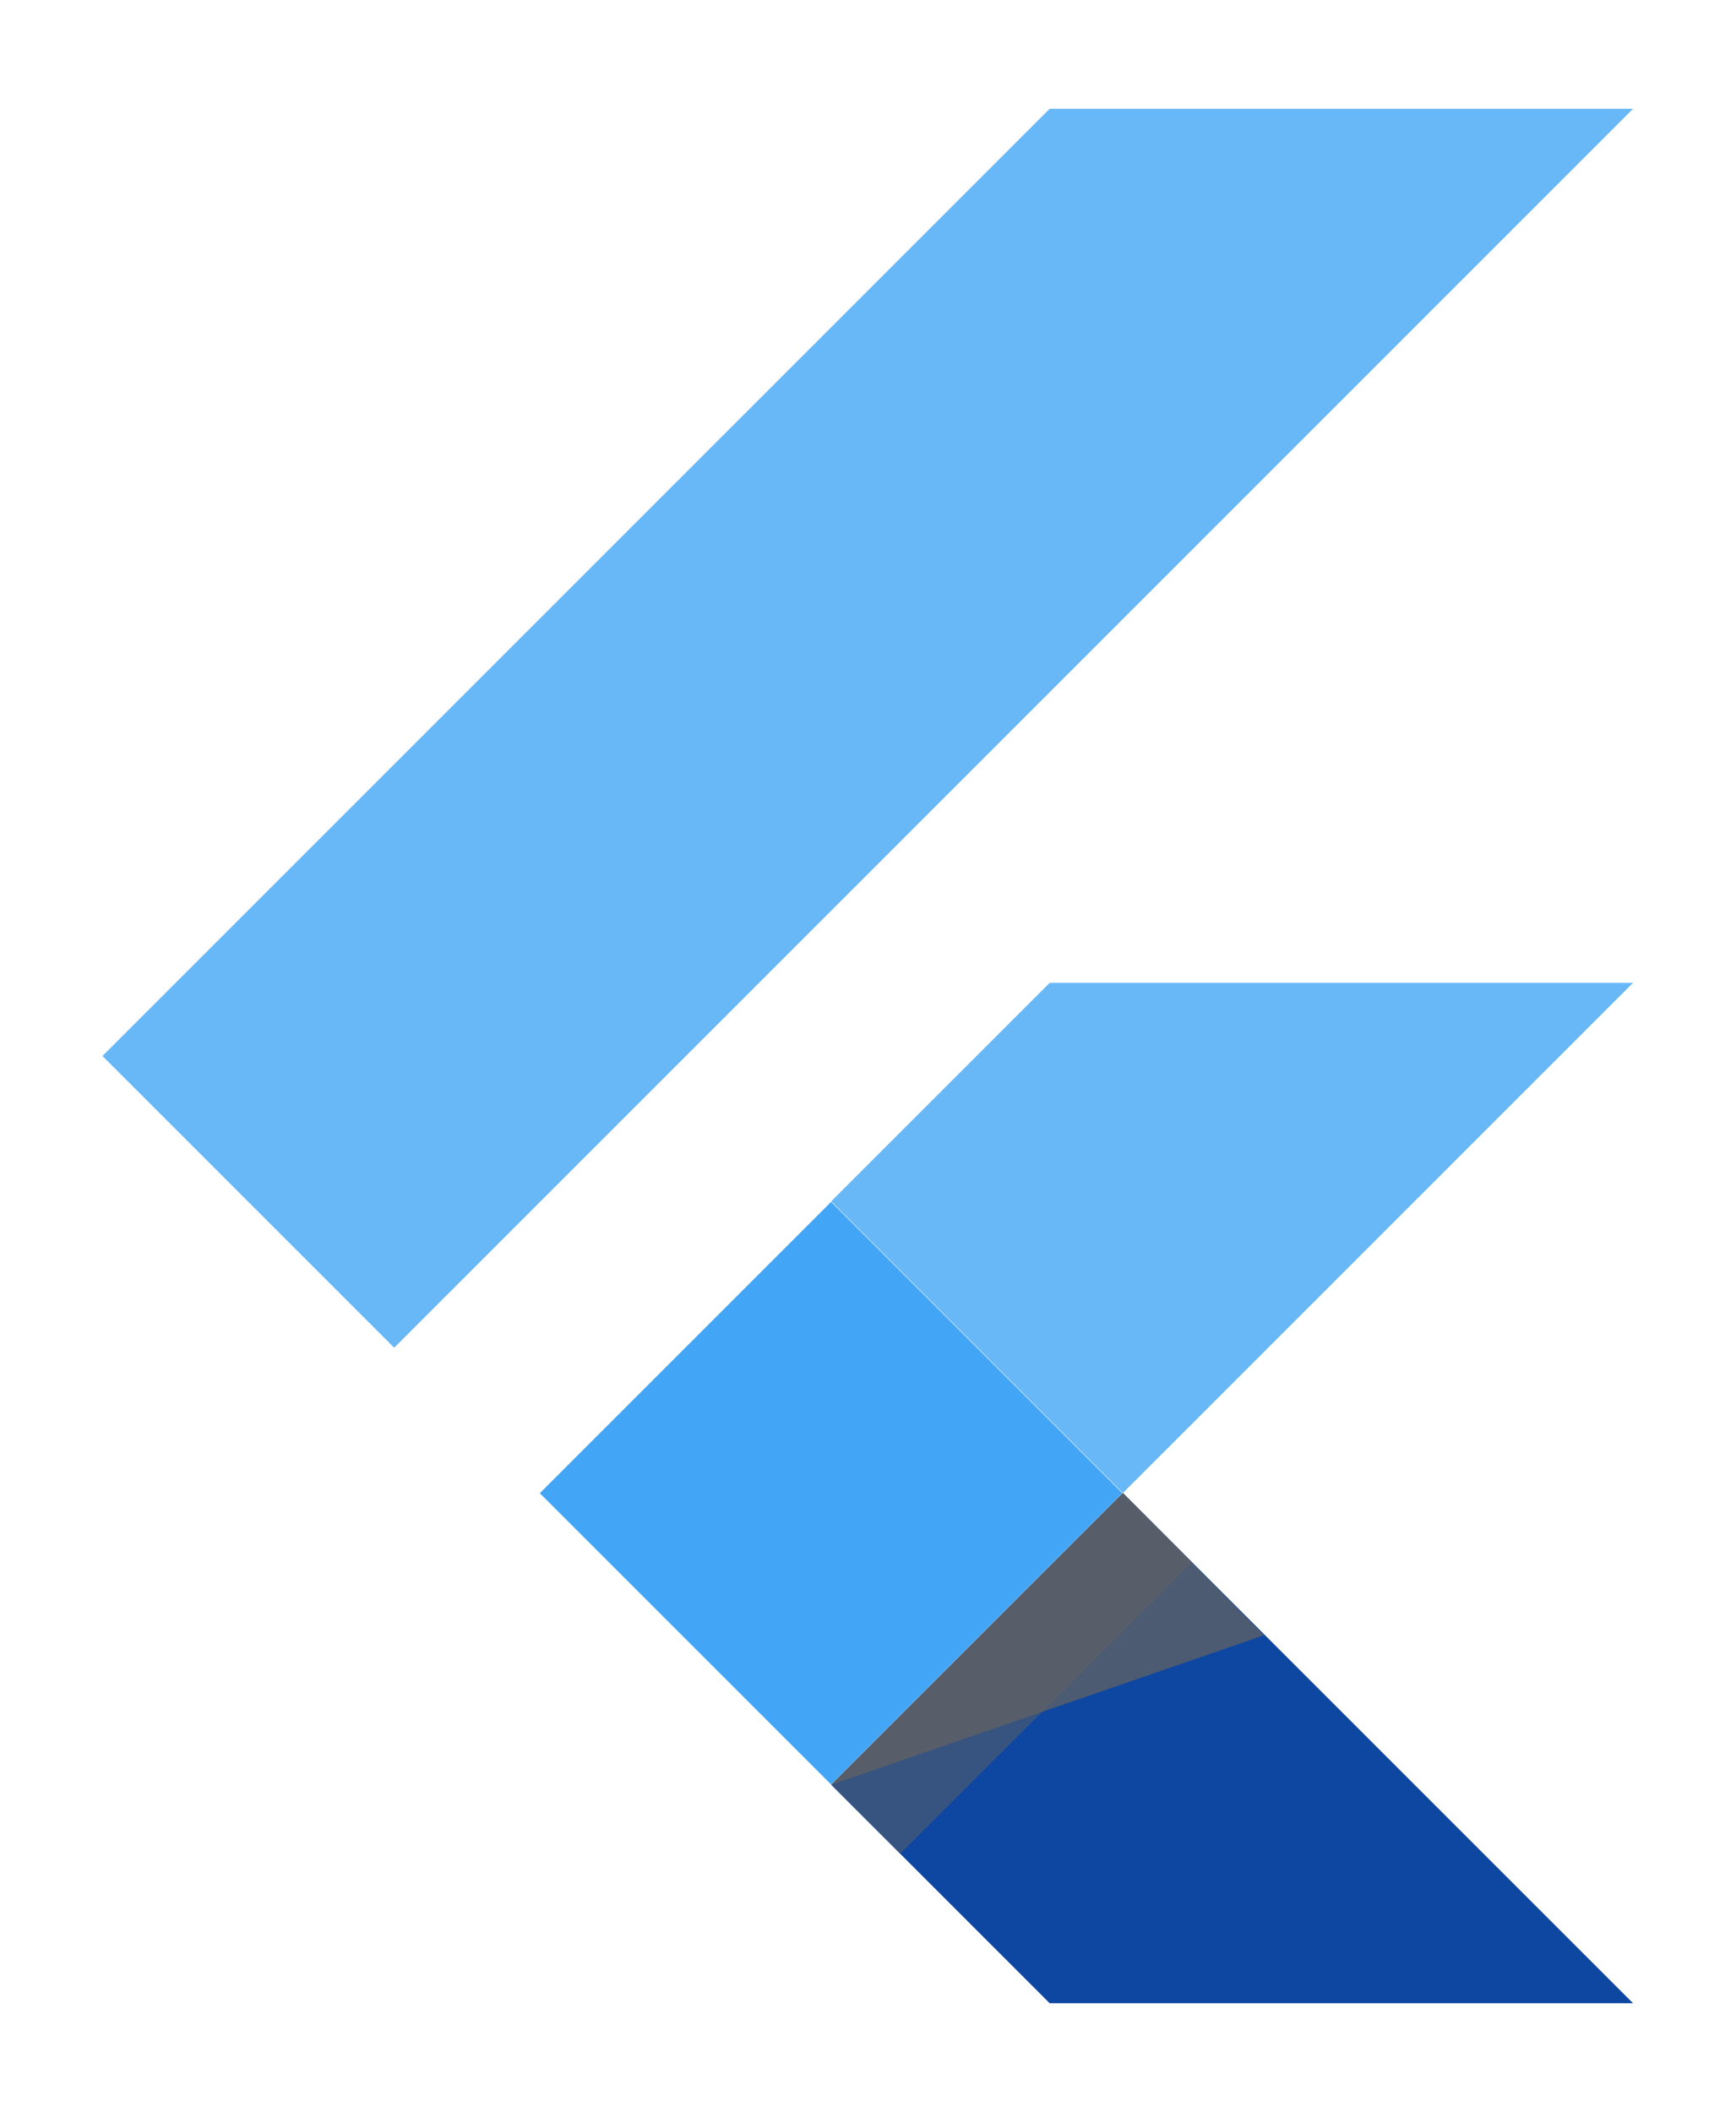
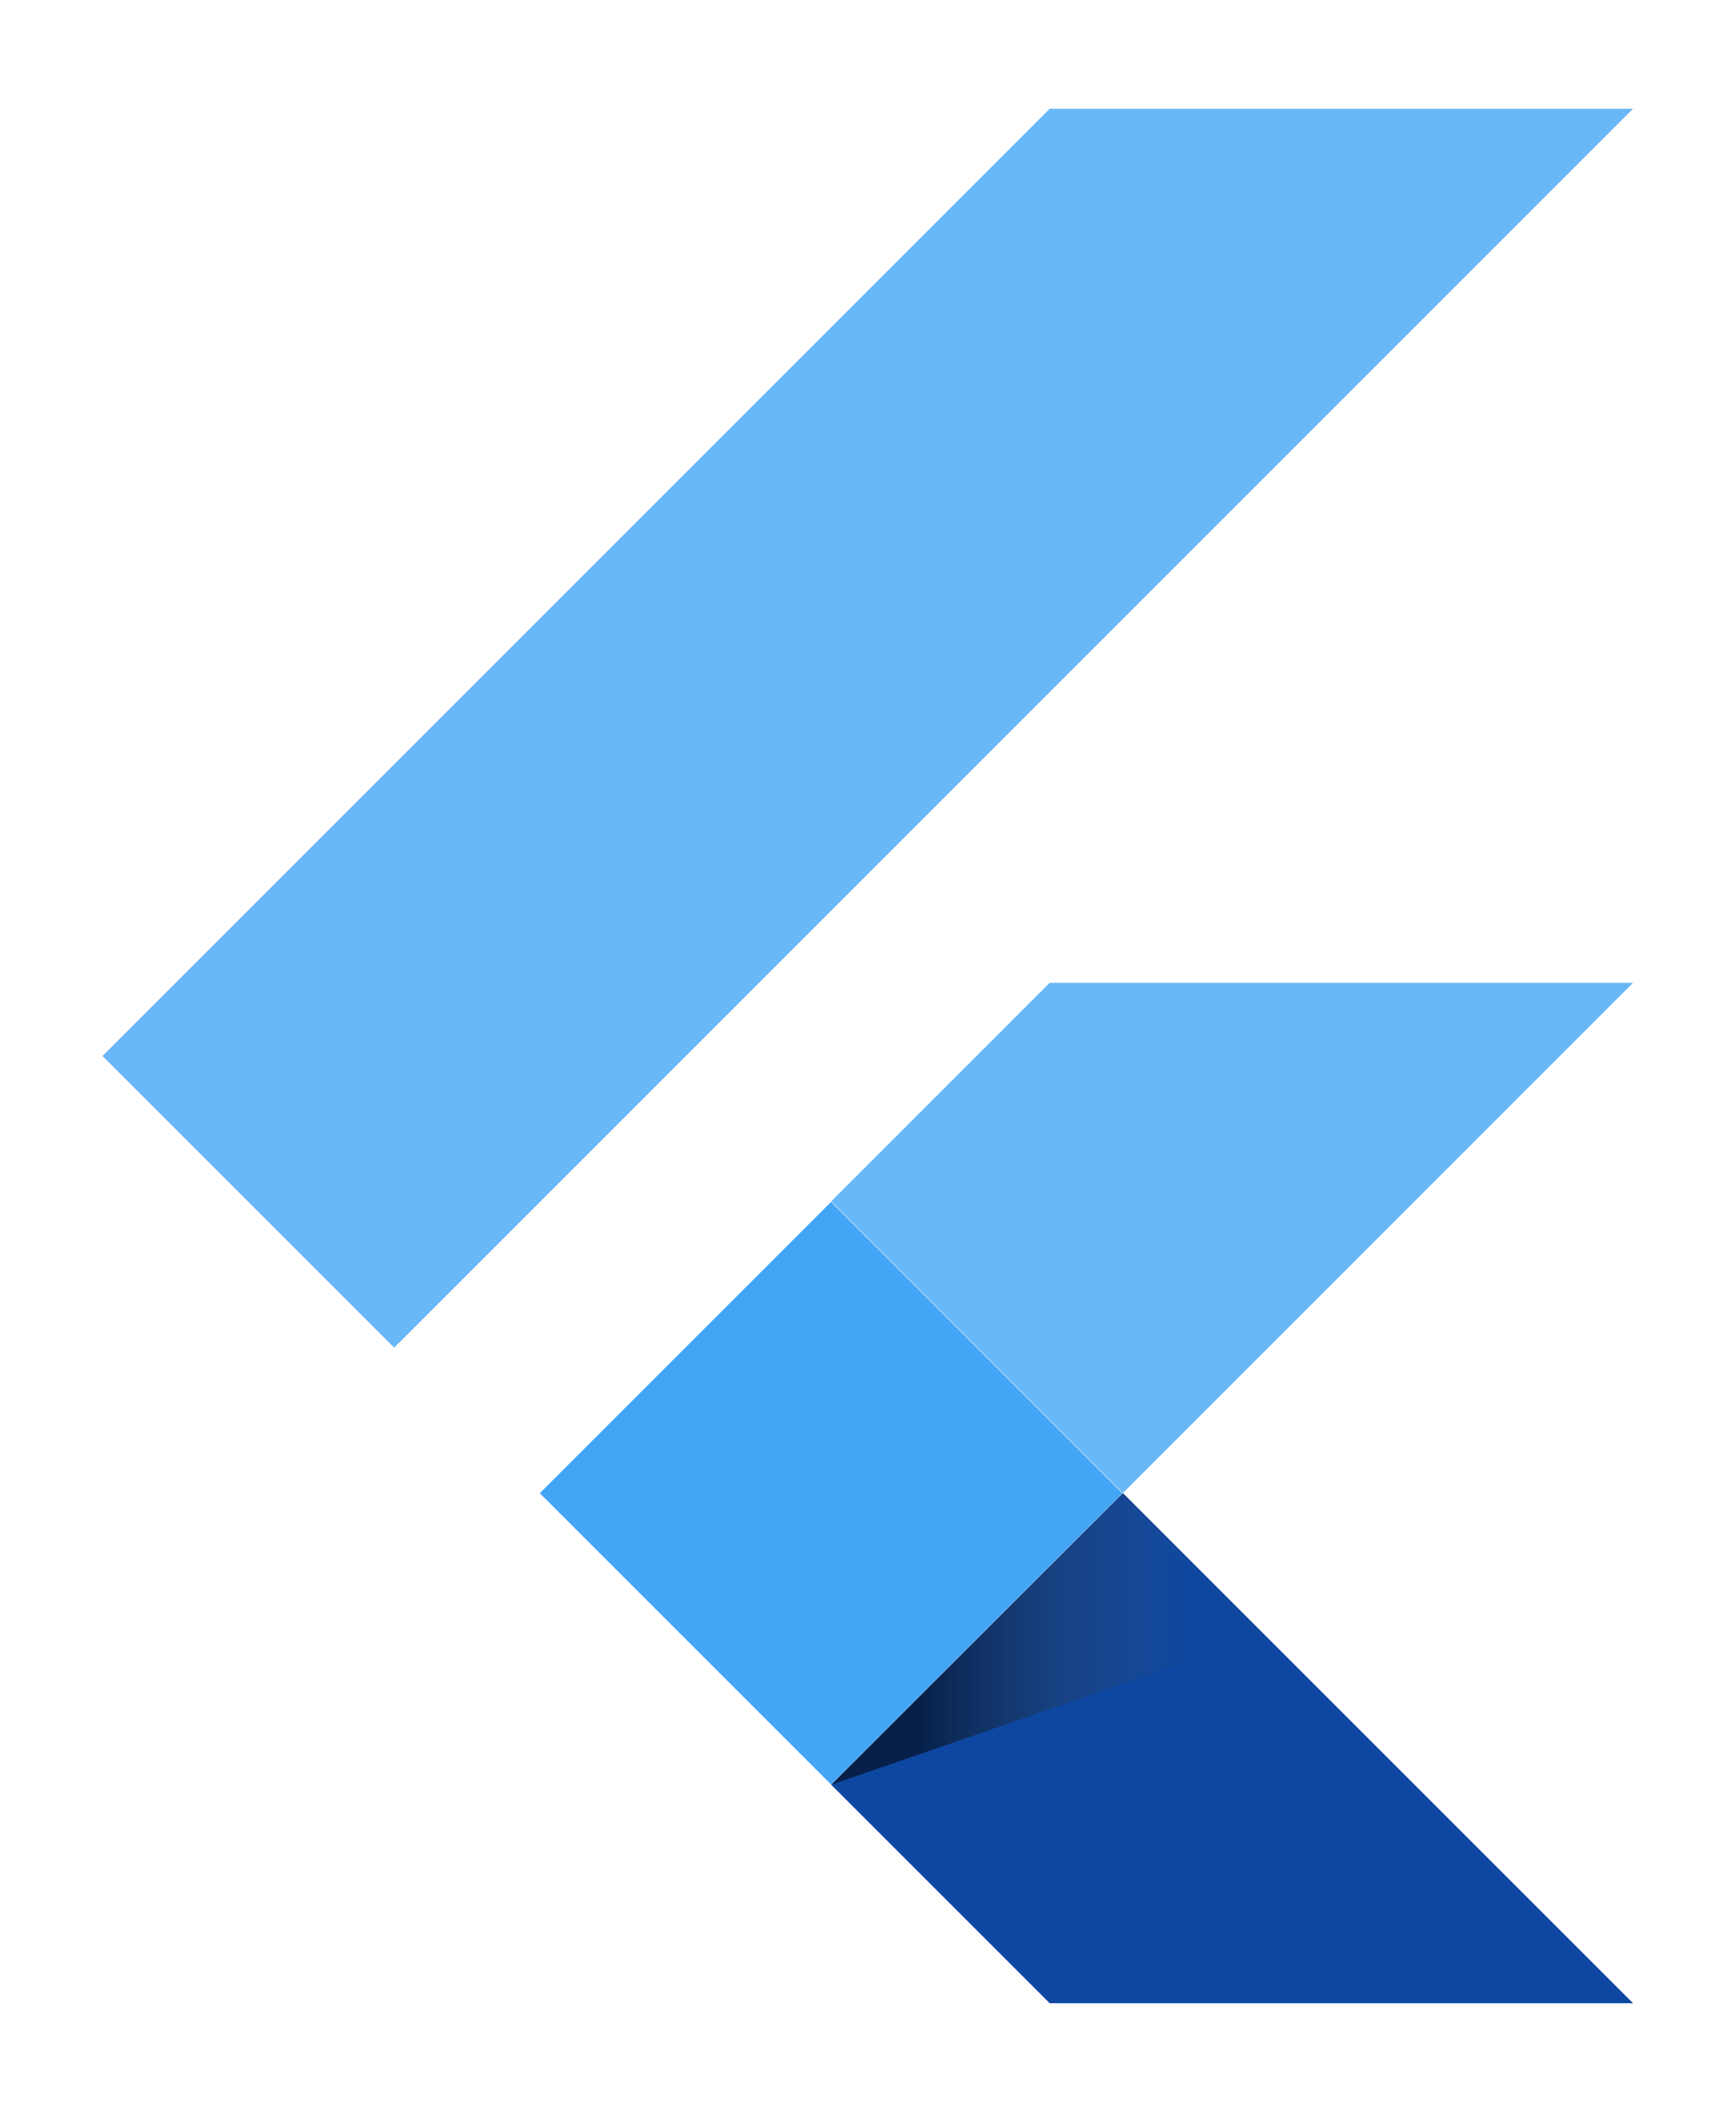
<svg xmlns="http://www.w3.org/2000/svg" version="1.1" viewBox="0 0 166 202">
  <defs>
-     <linearGradient id="rectangleGradient" x1=".100" x2=".164" y1=".092" y2=".155">
-       <stop offset="45%" stop-color="#FFFFFF" stop-opacity=".5" />
-       <stop offset="55%" stop-color="#FCFCFC" stop-opacity=".5" />
-       <stop offset="61%" stop-color="#F4F4F4" stop-opacity=".5" />
-       <stop offset="66%" stop-color="#E5E5E5" stop-opacity=".5" />
-       <stop offset="70%" stop-color="#D1D1D1" stop-opacity=".5" />
-       <stop offset="74%" stop-color="#B6B6B6" stop-opacity=".5" />
-       <stop offset="78%" stop-color="#959595" stop-opacity=".5" />
-       <stop offset="81%" stop-color="#6E6E6E" stop-opacity=".5" />
-       <stop offset="82%" stop-color="#616161" stop-opacity=".5" />
-     </linearGradient>
-     <linearGradient id="triangleGradient" x1=".125" x2=".152" y1=".081" y2=".159">
-       <stop offset="27%" stop-color="#FFFFFF" stop-opacity=".75" />
-       <stop offset="41%" stop-color="#FCFCFC" stop-opacity=".75" />
-       <stop offset="50%" stop-color="#F4F4F4" stop-opacity=".75" />
-       <stop offset="57%" stop-color="#E5E5E5" stop-opacity=".75" />
-       <stop offset="64%" stop-color="#D1D1D1" stop-opacity=".75" />
-       <stop offset="70%" stop-color="#B6B6B6" stop-opacity=".75" />
-       <stop offset="75%" stop-color="#959595" stop-opacity=".75" />
-       <stop offset="80%" stop-color="#6E6E6E" stop-opacity=".75" />
-       <stop offset="82%" stop-color="#616161" stop-opacity=".75" />
+     <linearGradient id="triangleGradient">
+       <stop offset="20%" stop-color="#000000" stop-opacity=".55" />
+       <stop offset="85%" stop-color="#616161" stop-opacity=".01" />
    </linearGradient>
  </defs>
  <path fill="#42A5F5" fill-opacity=".8" d="M37.7 128.9 9.8 101 100.4 10.4 156.2 10.4" />
  <path fill="#42A5F5" fill-opacity=".8" d="M156.2 94 100.4 94 79.5 114.9 107.4 142.8" />
  <path fill="#0D47A1" d="M79.5 170.7 100.4 191.6 156.2 191.6 156.2 191.6 107.4 142.8" />
  <rect width="39.4" height="39.4" x="59.8" y="123.1" fill="#42A5F5" transform="matrix(0.7071, -0.7071, 0.7071, 0.7071, -77.697, 98.057)" />
  <path d="M79.5 170.7 120.9 156.4 107.4 142.8" fill="url(#triangleGradient)" />
-   <path d="M107.4 142.8 79.5 170.7 86.1 177.3 114 149.4" fill="url(#rectangleGradient)" />
</svg>
